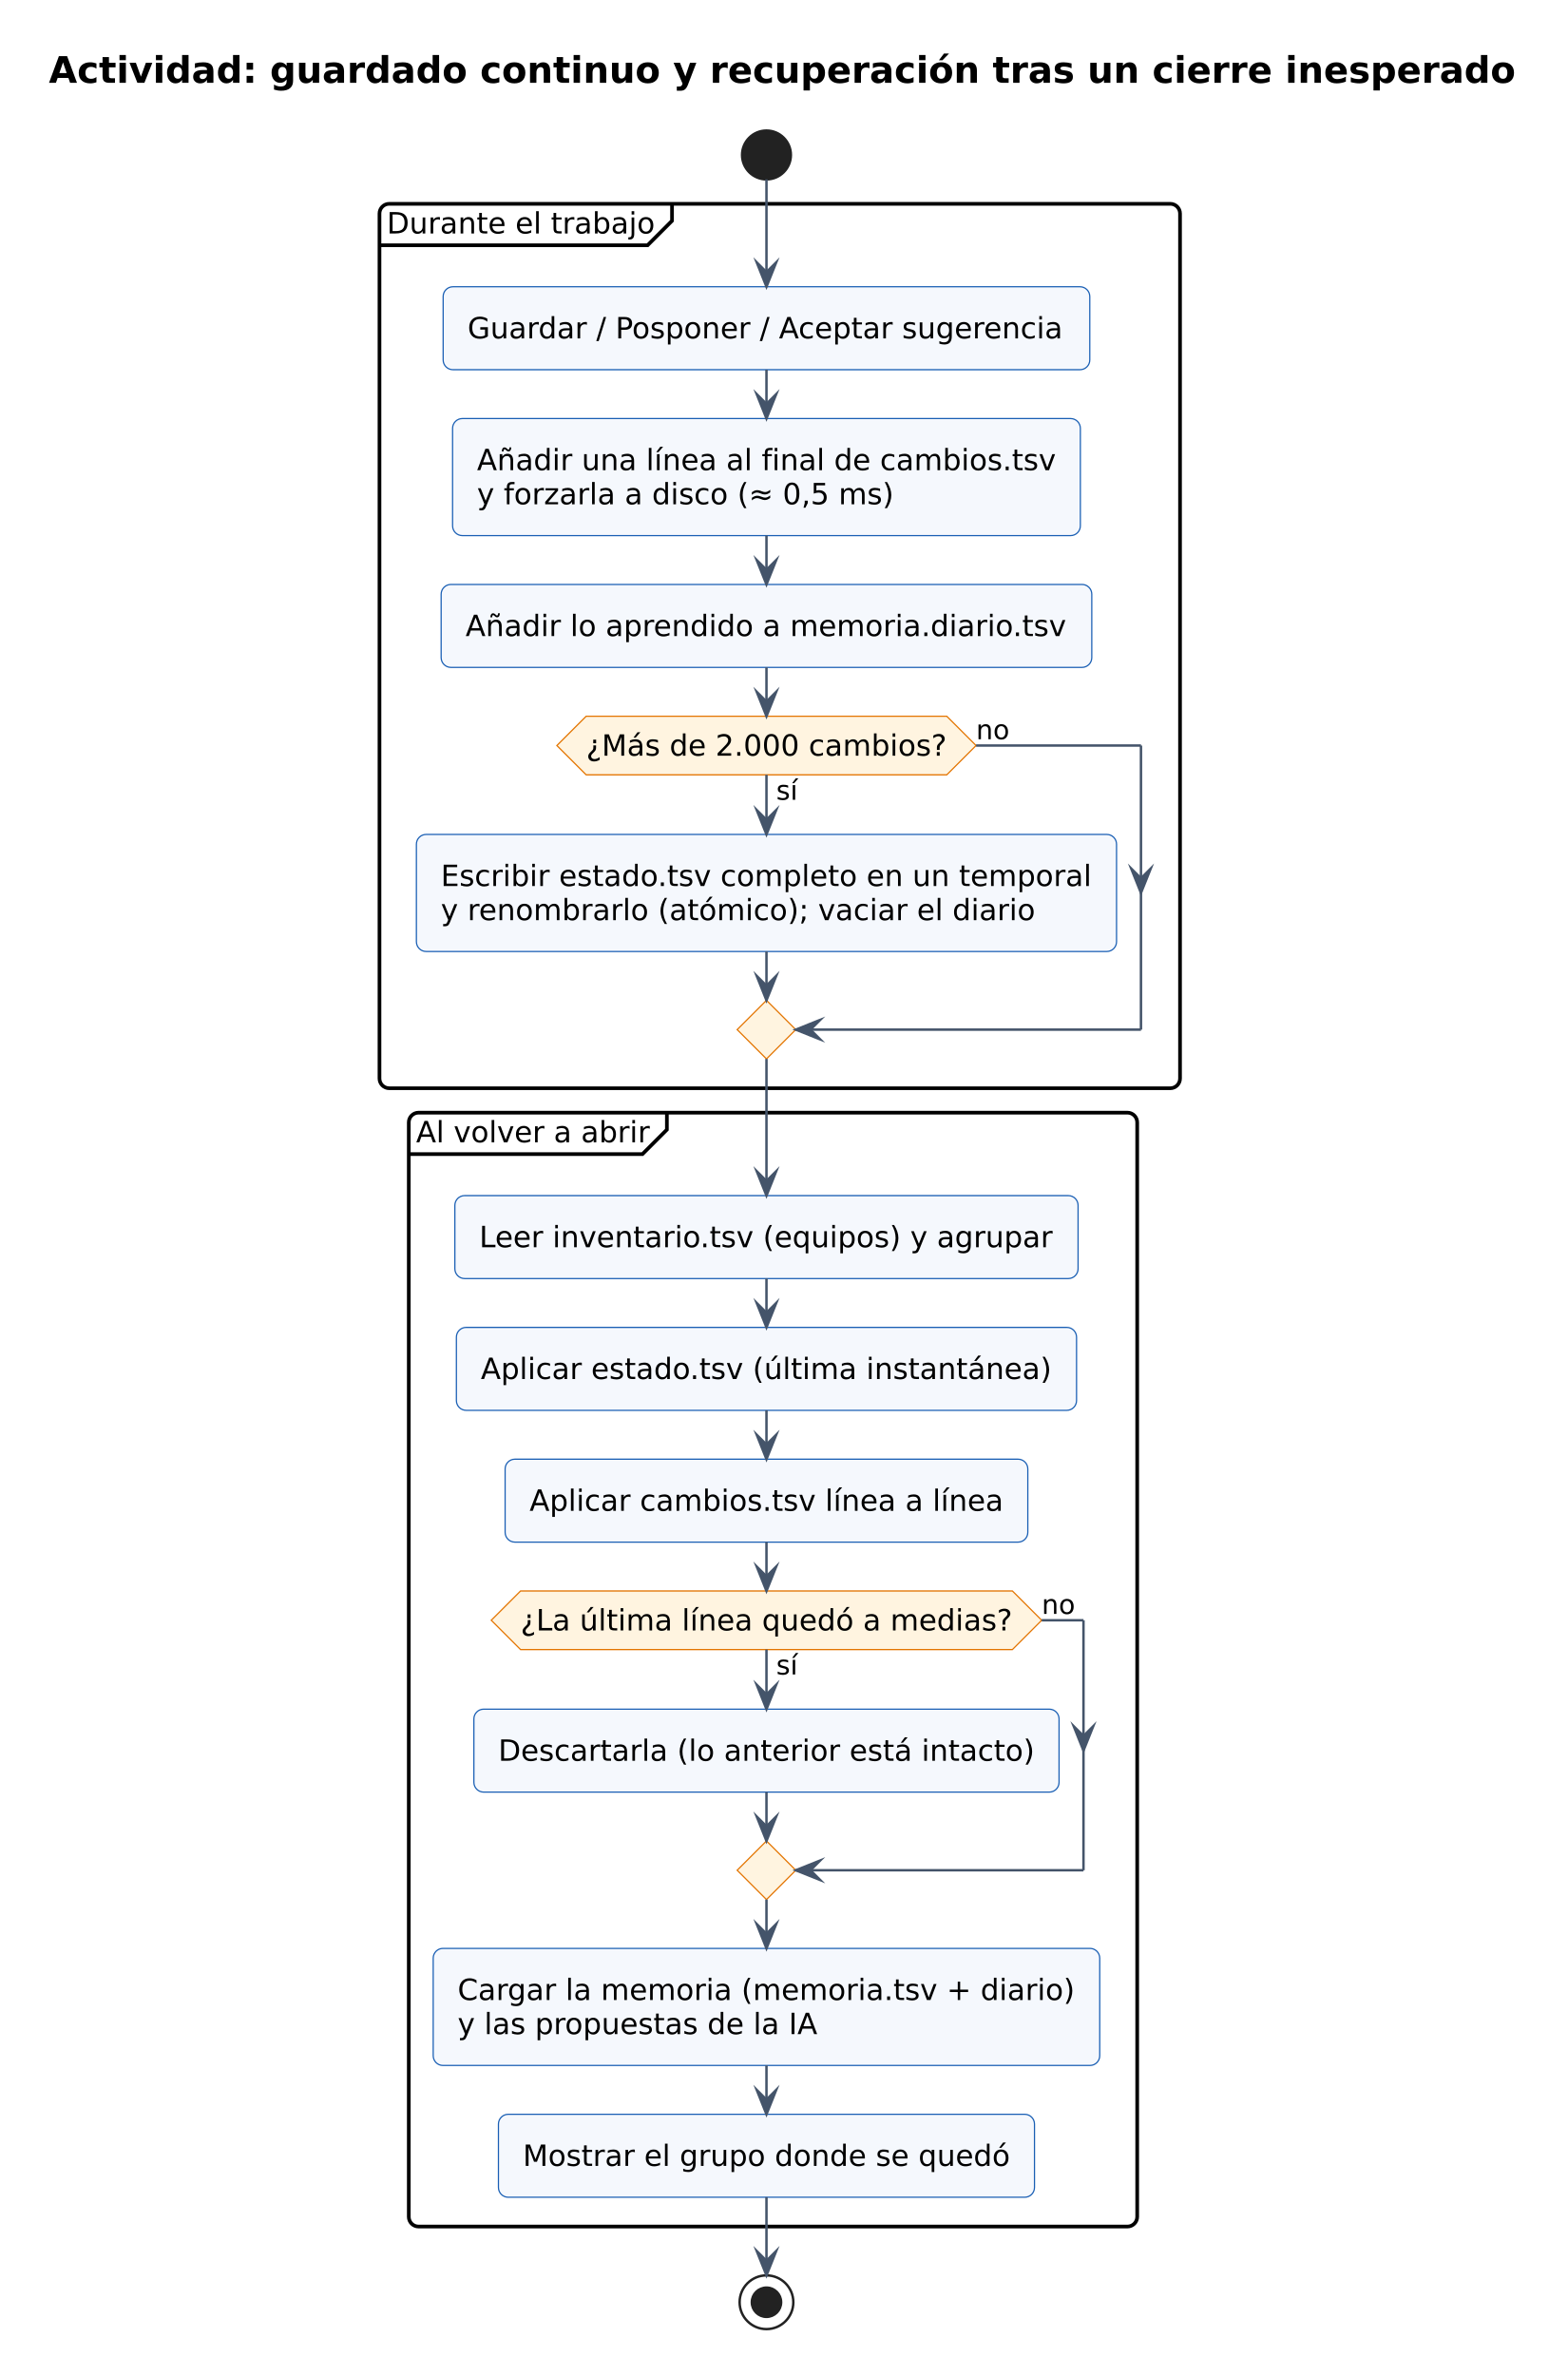
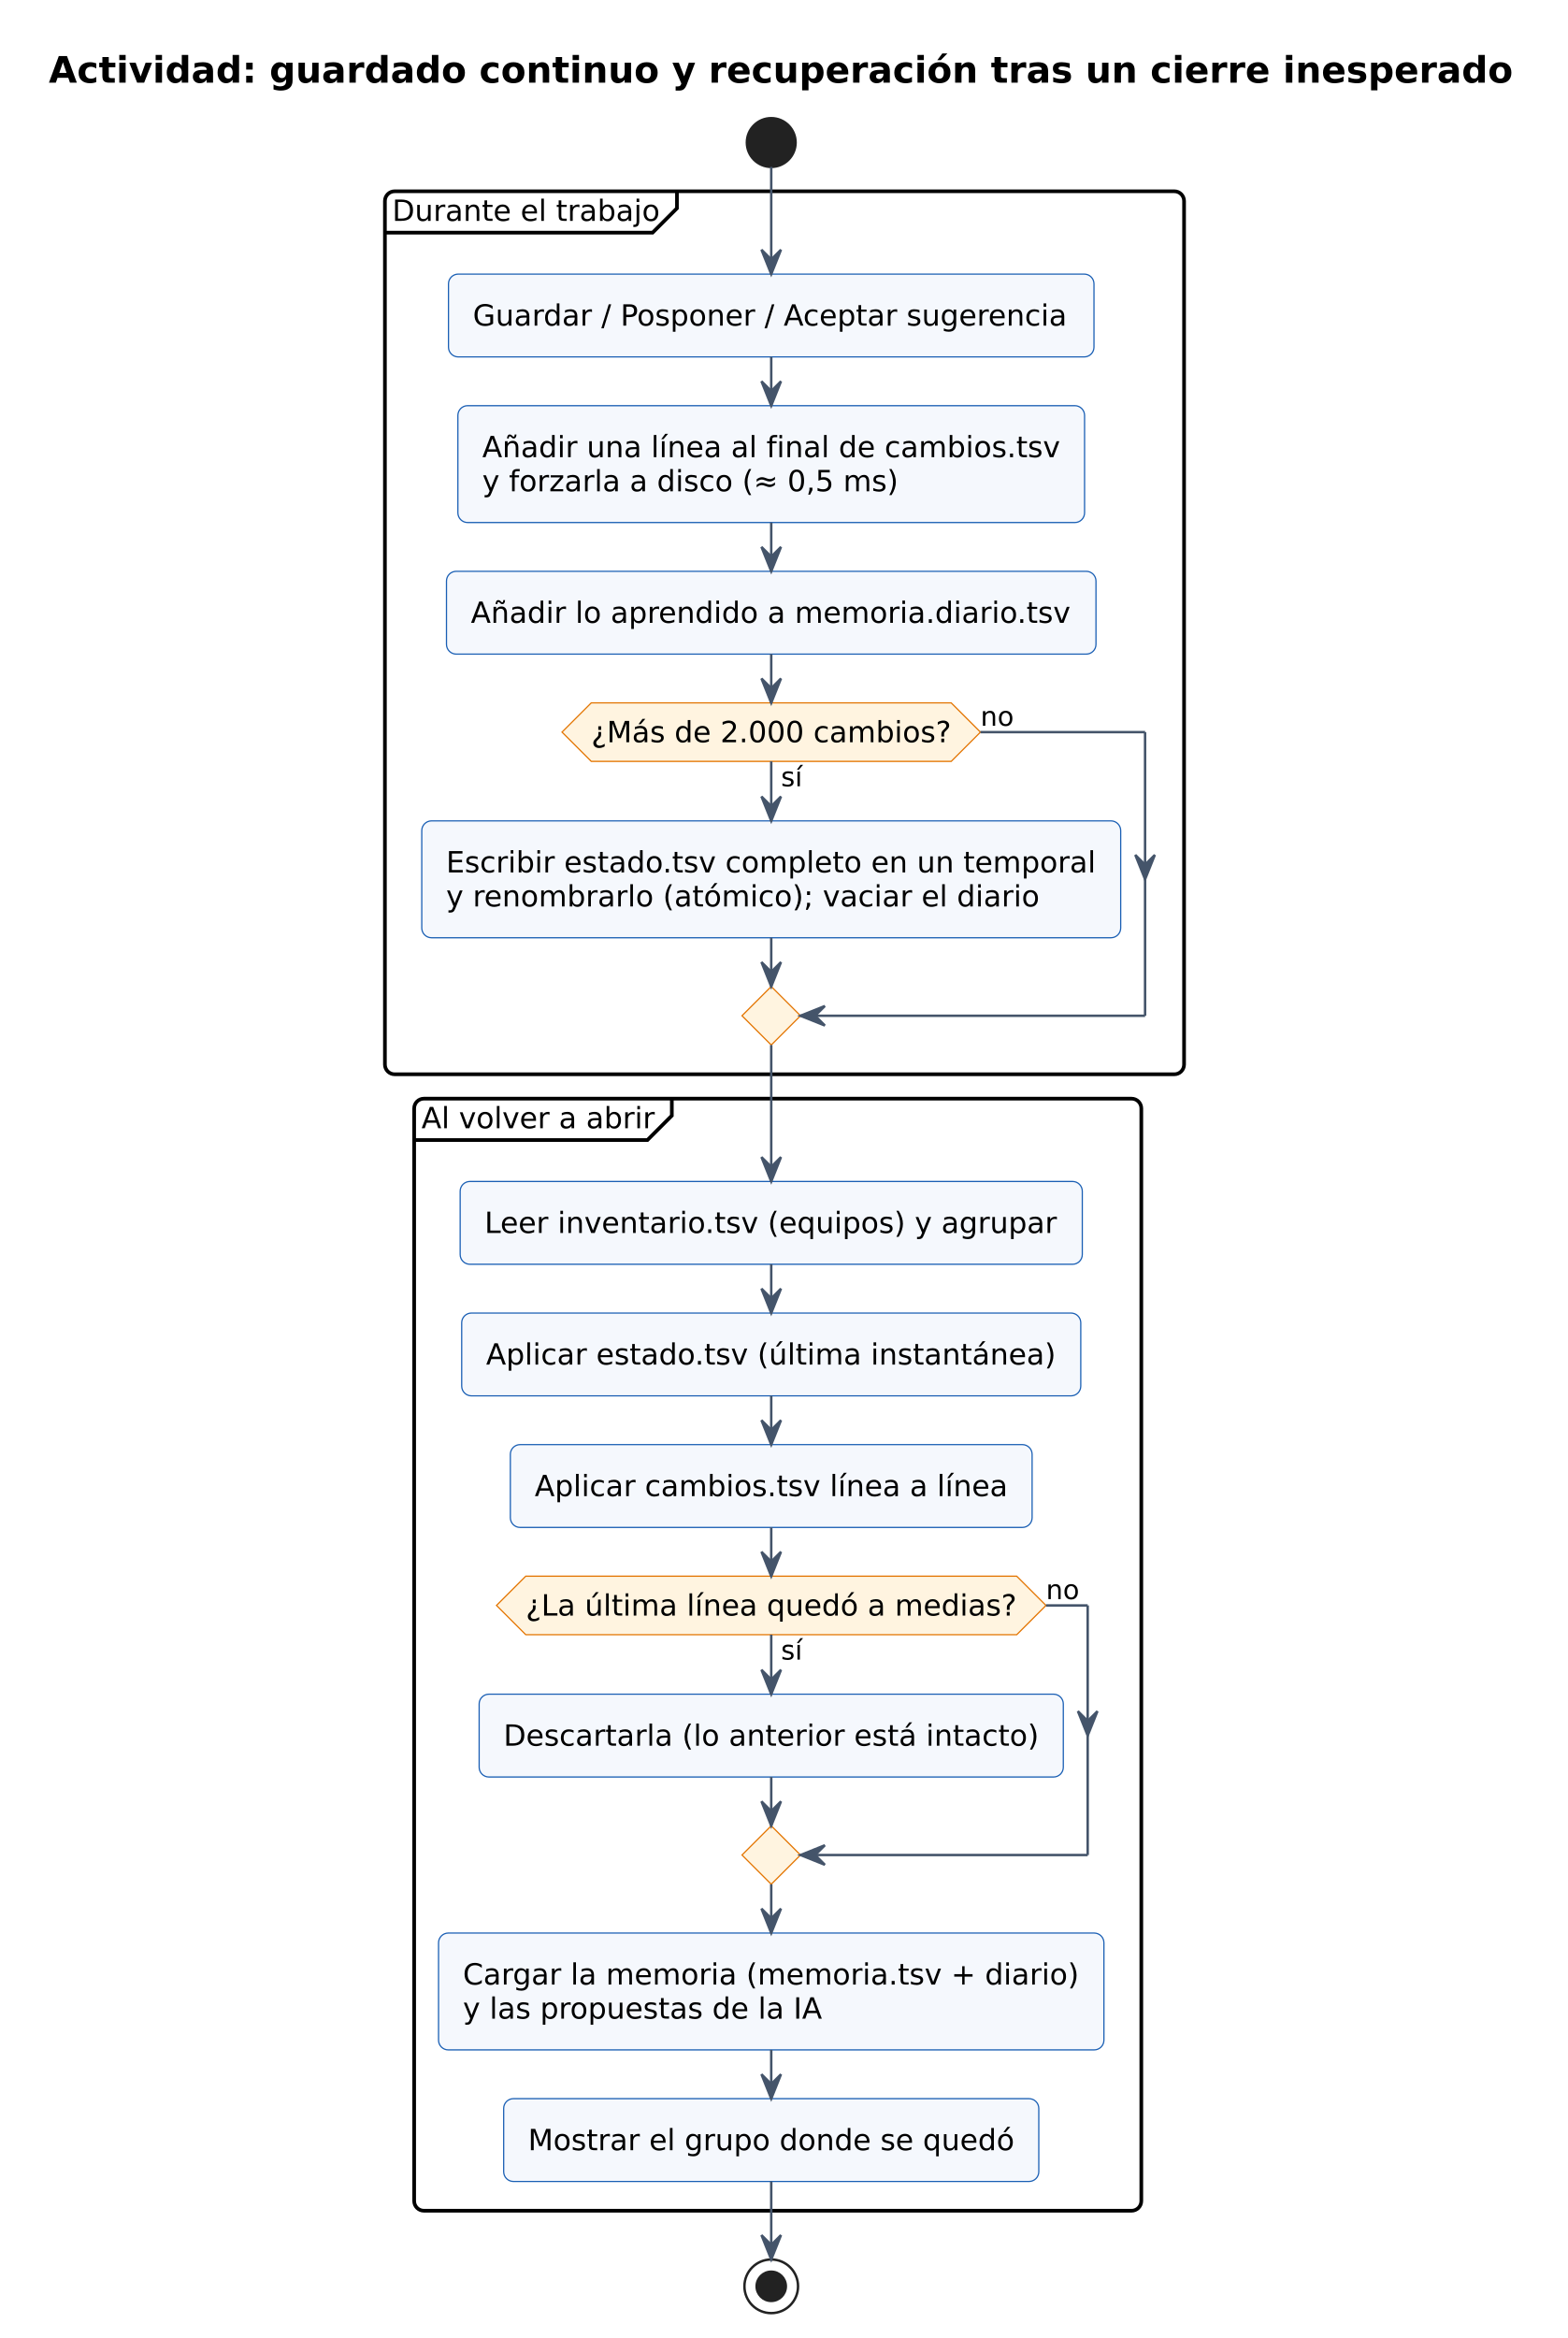
- <svg xmlns="http://www.w3.org/2000/svg" version="1.1" data-diagram-type="ACTIVITY" style="width:642px;height:973px;background:#FFFFFF;" width="642px" height="973px" viewBox="0 0 642 973" zoomAndPan="magnify" preserveAspectRatio="none" contentStyleType="text/css">
+ <svg xmlns="http://www.w3.org/2000/svg" contentStyleType="text/css" data-diagram-type="ACTIVITY" height="959px" preserveAspectRatio="none" style="width:643px;height:959px;background:#FFFFFF;" version="1.1" viewBox="0 0 643 959" width="643px" zoomAndPan="magnify">
  <defs />
-   <g font-family="sans-serif" lengthAdjust="spacing">
+   <g>
    <g class="title" data-source-line="2">
-       <text x="20" y="33.923" fill="#000" font-size="15" textLength="600.703" font-weight="700" font-family="'DejaVu Sans'">Actividad: guardado continuo y recuperación tras un cierre inesperado</text>
+       <text fill="#000000" font-family="DejaVu Sans" font-size="15" font-weight="bold" lengthAdjust="spacing" textLength="600.703" x="20" y="33.923">Actividad: guardado continuo y recuperación tras un cierre inesperado</text>
    </g>
-     <ellipse cx="313.911" cy="63.461" rx="10" ry="10" fill="#222" style="stroke:#222;stroke-width:1;" />
-     <rect x="155.418" y="83.461" width="327.866" height="362.184" fill="none" style="stroke:#000;stroke-width:1.5;" rx="4" ry="4" />
-     <path d="M275.229,83.461 L275.229,90.43 L265.229,100.43 L155.418,100.43" style="stroke:#000;stroke-width:1.5;" fill="none" />
-     <text x="158.418" y="95.6" fill="#000" font-size="12" textLength="109.811" font-family="'DejaVu Sans'">Durante el trabajo</text>
-     <rect x="181.497" y="117.43" width="264.828" height="33.969" fill="#F5F8FD" style="stroke:#1A5FB4;stroke-width:0.5;" rx="4" ry="4" />
-     <text x="191.497" y="138.568" fill="#000" font-size="12" textLength="244.828" font-family="'DejaVu Sans'">Guardar / Posponer / Aceptar sugerencia</text>
-     <rect x="185.355" y="171.398" width="257.111" height="47.938" fill="#F5F8FD" style="stroke:#1A5FB4;stroke-width:0.5;" rx="4" ry="4" />
-     <text x="195.355" y="192.537" fill="#000" font-size="12" textLength="237.111" font-family="'DejaVu Sans'">Añadir una línea al final de cambios.tsv</text>
-     <text x="195.355" y="206.506" fill="#000" font-size="12" textLength="170.701" font-family="'DejaVu Sans'">y forzarla a disco (≈ 0,5 ms)</text>
-     <rect x="180.676" y="239.336" width="266.469" height="33.969" fill="#F5F8FD" style="stroke:#1A5FB4;stroke-width:0.5;" rx="4" ry="4" />
-     <text x="190.676" y="260.475" fill="#000" font-size="12" textLength="246.469" font-family="'DejaVu Sans'">Añadir lo aprendido a memoria.diario.tsv</text>
-     <rect x="170.537" y="341.707" width="286.748" height="47.938" fill="#F5F8FD" style="stroke:#1A5FB4;stroke-width:0.5;" rx="4" ry="4" />
-     <text x="180.537" y="362.846" fill="#000" font-size="12" textLength="266.748" font-family="'DejaVu Sans'">Escribir estado.tsv completo en un temporal</text>
-     <text x="180.537" y="376.814" fill="#000" font-size="12" textLength="243.715" font-family="'DejaVu Sans'">y renombrarlo (atómico); vaciar el diario</text>
-     <polygon points="240.071,293.305,387.75,293.305,399.75,305.305,387.75,317.305,240.071,317.305,228.071,305.305,240.071,293.305" fill="#FFF4E0" style="stroke:#E37400;stroke-width:0.5;stroke-linejoin:miter;stroke-miterlimit:10;" />
-     <text x="317.911" y="327.515" fill="#000" font-size="11" textLength="8.787" font-family="'DejaVu Sans'">sí</text>
-     <text x="240.071" y="309.459" fill="#000" font-size="12" textLength="147.68" font-family="'DejaVu Sans'">¿Más de 2.000 cambios?</text>
-     <text x="399.75" y="302.71" fill="#000" font-size="11" textLength="13.702" font-family="'DejaVu Sans'">no</text>
-     <polygon points="313.911,409.645,325.911,421.645,313.911,433.645,301.911,421.645,313.911,409.645" fill="#FFF4E0" style="stroke:#E37400;stroke-width:0.5;stroke-linejoin:miter;stroke-miterlimit:10;" />
-     <rect x="167.418" y="455.645" width="298.323" height="456.152" fill="none" style="stroke:#000;stroke-width:1.5;" rx="4" ry="4" />
-     <path d="M273.125,455.645 L273.125,462.613 L263.125,472.613 L167.418,472.613" style="stroke:#000;stroke-width:1.5;" fill="none" />
-     <text x="170.418" y="467.783" fill="#000" font-size="12" textLength="95.707" font-family="'DejaVu Sans'">Al volver a abrir</text>
-     <rect x="186.29" y="489.613" width="255.242" height="33.969" fill="#F5F8FD" style="stroke:#1A5FB4;stroke-width:0.5;" rx="4" ry="4" />
-     <text x="196.29" y="510.752" fill="#000" font-size="12" textLength="235.242" font-family="'DejaVu Sans'">Leer inventario.tsv (equipos) y agrupar</text>
-     <rect x="186.917" y="543.582" width="253.988" height="33.969" fill="#F5F8FD" style="stroke:#1A5FB4;stroke-width:0.5;" rx="4" ry="4" />
-     <text x="196.917" y="564.721" fill="#000" font-size="12" textLength="233.988" font-family="'DejaVu Sans'">Aplicar estado.tsv (última instantánea)</text>
-     <rect x="206.876" y="597.551" width="214.068" height="33.969" fill="#F5F8FD" style="stroke:#1A5FB4;stroke-width:0.5;" rx="4" ry="4" />
-     <text x="216.876" y="618.689" fill="#000" font-size="12" textLength="194.068" font-family="'DejaVu Sans'">Aplicar cambios.tsv línea a línea</text>
-     <rect x="194.08" y="699.922" width="239.662" height="33.969" fill="#F5F8FD" style="stroke:#1A5FB4;stroke-width:0.5;" rx="4" ry="4" />
-     <text x="204.08" y="721.061" fill="#000" font-size="12" textLength="219.662" font-family="'DejaVu Sans'">Descartarla (lo anterior está intacto)</text>
-     <polygon points="213.197,651.52,414.625,651.52,426.625,663.52,414.625,675.52,213.197,675.52,201.197,663.52,213.197,651.52" fill="#FFF4E0" style="stroke:#E37400;stroke-width:0.5;stroke-linejoin:miter;stroke-miterlimit:10;" />
-     <text x="317.911" y="685.73" fill="#000" font-size="11" textLength="8.787" font-family="'DejaVu Sans'">sí</text>
-     <text x="213.197" y="667.674" fill="#000" font-size="12" textLength="201.428" font-family="'DejaVu Sans'">¿La última línea quedó a medias?</text>
-     <text x="426.625" y="660.925" fill="#000" font-size="11" textLength="13.702" font-family="'DejaVu Sans'">no</text>
-     <polygon points="313.911,753.891,325.911,765.891,313.911,777.891,301.911,765.891,313.911,753.891" fill="#FFF4E0" style="stroke:#E37400;stroke-width:0.5;stroke-linejoin:miter;stroke-miterlimit:10;" />
-     <rect x="177.418" y="797.891" width="272.984" height="47.938" fill="#F5F8FD" style="stroke:#1A5FB4;stroke-width:0.5;" rx="4" ry="4" />
-     <text x="187.418" y="819.029" fill="#000" font-size="12" textLength="252.984" font-family="'DejaVu Sans'">Cargar la memoria (memoria.tsv + diario)</text>
-     <text x="187.418" y="832.998" fill="#000" font-size="12" textLength="147.609" font-family="'DejaVu Sans'">y las propuestas de la IA</text>
-     <rect x="204.14" y="865.828" width="219.541" height="33.969" fill="#F5F8FD" style="stroke:#1A5FB4;stroke-width:0.5;" rx="4" ry="4" />
-     <text x="214.14" y="886.967" fill="#000" font-size="12" textLength="199.541" font-family="'DejaVu Sans'">Mostrar el grupo donde se quedó</text>
-     <ellipse cx="313.911" cy="942.797" rx="11" ry="11" fill="none" style="stroke:#222;stroke-width:1;" />
-     <ellipse cx="313.911" cy="942.797" rx="6" ry="6" fill="#222" style="stroke:#222;stroke-width:1;" />
-     <line x1="313.911" y1="151.398" x2="313.911" y2="171.398" style="stroke:#44546A;stroke-width:1;" />
-     <polygon points="309.911,161.398,313.911,171.398,317.911,161.398,313.911,165.398" fill="#44546A" style="stroke:#44546A;stroke-width:1;stroke-linejoin:miter;stroke-miterlimit:10;" />
-     <line x1="313.911" y1="219.336" x2="313.911" y2="239.336" style="stroke:#44546A;stroke-width:1;" />
-     <polygon points="309.911,229.336,313.911,239.336,317.911,229.336,313.911,233.336" fill="#44546A" style="stroke:#44546A;stroke-width:1;stroke-linejoin:miter;stroke-miterlimit:10;" />
-     <line x1="313.911" y1="317.305" x2="313.911" y2="341.707" style="stroke:#44546A;stroke-width:1;" />
-     <polygon points="309.911,331.707,313.911,341.707,317.911,331.707,313.911,335.707" fill="#44546A" style="stroke:#44546A;stroke-width:1;stroke-linejoin:miter;stroke-miterlimit:10;" />
-     <line x1="399.75" y1="305.305" x2="467.285" y2="305.305" style="stroke:#44546A;stroke-width:1;" />
-     <polygon points="463.285,355.676,467.285,365.676,471.285,355.676,467.285,359.676" fill="#44546A" style="stroke:#44546A;stroke-width:1;stroke-linejoin:miter;stroke-miterlimit:10;" />
-     <line x1="467.285" y1="305.305" x2="467.285" y2="421.645" style="stroke:#44546A;stroke-width:1;" />
-     <line x1="467.285" y1="421.645" x2="325.911" y2="421.645" style="stroke:#44546A;stroke-width:1;" />
-     <polygon points="335.911,417.645,325.911,421.645,335.911,425.645,331.911,421.645" fill="#44546A" style="stroke:#44546A;stroke-width:1;stroke-linejoin:miter;stroke-miterlimit:10;" />
-     <line x1="313.911" y1="389.645" x2="313.911" y2="409.645" style="stroke:#44546A;stroke-width:1;" />
-     <polygon points="309.911,399.645,313.911,409.645,317.911,399.645,313.911,403.645" fill="#44546A" style="stroke:#44546A;stroke-width:1;stroke-linejoin:miter;stroke-miterlimit:10;" />
-     <line x1="313.911" y1="273.305" x2="313.911" y2="293.305" style="stroke:#44546A;stroke-width:1;" />
-     <polygon points="309.911,283.305,313.911,293.305,317.911,283.305,313.911,287.305" fill="#44546A" style="stroke:#44546A;stroke-width:1;stroke-linejoin:miter;stroke-miterlimit:10;" />
-     <line x1="313.911" y1="73.461" x2="313.911" y2="117.43" style="stroke:#44546A;stroke-width:1;" />
-     <polygon points="309.911,107.43,313.911,117.43,317.911,107.43,313.911,111.43" fill="#44546A" style="stroke:#44546A;stroke-width:1;stroke-linejoin:miter;stroke-miterlimit:10;" />
-     <line x1="313.911" y1="523.582" x2="313.911" y2="543.582" style="stroke:#44546A;stroke-width:1;" />
-     <polygon points="309.911,533.582,313.911,543.582,317.911,533.582,313.911,537.582" fill="#44546A" style="stroke:#44546A;stroke-width:1;stroke-linejoin:miter;stroke-miterlimit:10;" />
-     <line x1="313.911" y1="577.551" x2="313.911" y2="597.551" style="stroke:#44546A;stroke-width:1;" />
-     <polygon points="309.911,587.551,313.911,597.551,317.911,587.551,313.911,591.551" fill="#44546A" style="stroke:#44546A;stroke-width:1;stroke-linejoin:miter;stroke-miterlimit:10;" />
-     <line x1="313.911" y1="675.52" x2="313.911" y2="699.922" style="stroke:#44546A;stroke-width:1;" />
-     <polygon points="309.911,689.922,313.911,699.922,317.911,689.922,313.911,693.922" fill="#44546A" style="stroke:#44546A;stroke-width:1;stroke-linejoin:miter;stroke-miterlimit:10;" />
-     <line x1="426.625" y1="663.52" x2="443.742" y2="663.52" style="stroke:#44546A;stroke-width:1;" />
-     <polygon points="439.742,706.906,443.742,716.906,447.742,706.906,443.742,710.906" fill="#44546A" style="stroke:#44546A;stroke-width:1;stroke-linejoin:miter;stroke-miterlimit:10;" />
-     <line x1="443.742" y1="663.52" x2="443.742" y2="765.891" style="stroke:#44546A;stroke-width:1;" />
-     <line x1="443.742" y1="765.891" x2="325.911" y2="765.891" style="stroke:#44546A;stroke-width:1;" />
-     <polygon points="335.911,761.891,325.911,765.891,335.911,769.891,331.911,765.891" fill="#44546A" style="stroke:#44546A;stroke-width:1;stroke-linejoin:miter;stroke-miterlimit:10;" />
-     <line x1="313.911" y1="733.891" x2="313.911" y2="753.891" style="stroke:#44546A;stroke-width:1;" />
-     <polygon points="309.911,743.891,313.911,753.891,317.911,743.891,313.911,747.891" fill="#44546A" style="stroke:#44546A;stroke-width:1;stroke-linejoin:miter;stroke-miterlimit:10;" />
-     <line x1="313.911" y1="631.52" x2="313.911" y2="651.52" style="stroke:#44546A;stroke-width:1;" />
-     <polygon points="309.911,641.52,313.911,651.52,317.911,641.52,313.911,645.52" fill="#44546A" style="stroke:#44546A;stroke-width:1;stroke-linejoin:miter;stroke-miterlimit:10;" />
-     <line x1="313.911" y1="777.891" x2="313.911" y2="797.891" style="stroke:#44546A;stroke-width:1;" />
-     <polygon points="309.911,787.891,313.911,797.891,317.911,787.891,313.911,791.891" fill="#44546A" style="stroke:#44546A;stroke-width:1;stroke-linejoin:miter;stroke-miterlimit:10;" />
-     <line x1="313.911" y1="845.828" x2="313.911" y2="865.828" style="stroke:#44546A;stroke-width:1;" />
-     <polygon points="309.911,855.828,313.911,865.828,317.911,855.828,313.911,859.828" fill="#44546A" style="stroke:#44546A;stroke-width:1;stroke-linejoin:miter;stroke-miterlimit:10;" />
-     <line x1="313.911" y1="433.645" x2="313.911" y2="489.613" style="stroke:#44546A;stroke-width:1;" />
-     <polygon points="309.911,479.613,313.911,489.613,317.911,479.613,313.911,483.613" fill="#44546A" style="stroke:#44546A;stroke-width:1;stroke-linejoin:miter;stroke-miterlimit:10;" />
-     <line x1="313.911" y1="899.797" x2="313.911" y2="931.797" style="stroke:#44546A;stroke-width:1;" />
-     <polygon points="309.911,921.797,313.911,931.797,317.911,921.797,313.911,925.797" fill="#44546A" style="stroke:#44546A;stroke-width:1;stroke-linejoin:miter;stroke-miterlimit:10;" />
+     <ellipse cx="316.411" cy="58.461" fill="#222222" rx="10" ry="10" style="stroke:#222222;stroke-width:1;" />
+     <rect fill="none" height="362.184" rx="4" ry="4" style="stroke:#000000;stroke-width:1.5;" width="327.866" x="157.918" y="78.461" />
+     <path d="M277.729,78.461 L277.729,85.43 L267.729,95.43 L157.918,95.43" fill="none" style="stroke:#000000;stroke-width:1.5;" />
+     <text fill="#000000" font-family="DejaVu Sans" font-size="12" lengthAdjust="spacing" textLength="109.811" x="160.918" y="90.6">Durante el trabajo</text>
+     <rect fill="#F5F8FD" height="33.969" rx="4" ry="4" style="stroke:#1A5FB4;stroke-width:0.5;" width="264.828" x="183.997" y="112.43" />
+     <text fill="#000000" font-family="DejaVu Sans" font-size="12" lengthAdjust="spacing" textLength="244.828" x="193.997" y="133.568">Guardar / Posponer / Aceptar sugerencia</text>
+     <rect fill="#F5F8FD" height="47.938" rx="4" ry="4" style="stroke:#1A5FB4;stroke-width:0.5;" width="257.111" x="187.855" y="166.398" />
+     <text fill="#000000" font-family="DejaVu Sans" font-size="12" lengthAdjust="spacing" textLength="237.111" x="197.855" y="187.537">Añadir una línea al final de cambios.tsv</text>
+     <text fill="#000000" font-family="DejaVu Sans" font-size="12" lengthAdjust="spacing" textLength="170.701" x="197.855" y="201.506">y forzarla a disco (≈ 0,5 ms)</text>
+     <rect fill="#F5F8FD" height="33.969" rx="4" ry="4" style="stroke:#1A5FB4;stroke-width:0.5;" width="266.469" x="183.176" y="234.336" />
+     <text fill="#000000" font-family="DejaVu Sans" font-size="12" lengthAdjust="spacing" textLength="246.469" x="193.176" y="255.475">Añadir lo aprendido a memoria.diario.tsv</text>
+     <rect fill="#F5F8FD" height="47.938" rx="4" ry="4" style="stroke:#1A5FB4;stroke-width:0.5;" width="286.748" x="173.037" y="336.707" />
+     <text fill="#000000" font-family="DejaVu Sans" font-size="12" lengthAdjust="spacing" textLength="266.748" x="183.037" y="357.846">Escribir estado.tsv completo en un temporal</text>
+     <text fill="#000000" font-family="DejaVu Sans" font-size="12" lengthAdjust="spacing" textLength="243.715" x="183.037" y="371.815">y renombrarlo (atómico); vaciar el diario</text>
+     <polygon fill="#FFF4E0" points="242.571,288.305,390.25,288.305,402.25,300.305,390.25,312.305,242.571,312.305,230.571,300.305,242.571,288.305" style="stroke:#E37400;stroke-width:0.5;" />
+     <text fill="#000000" font-family="DejaVu Sans" font-size="11" lengthAdjust="spacing" textLength="8.787" x="320.411" y="322.515">sí</text>
+     <text fill="#000000" font-family="DejaVu Sans" font-size="12" lengthAdjust="spacing" textLength="147.68" x="242.571" y="304.459">¿Más de 2.000 cambios?</text>
+     <text fill="#000000" font-family="DejaVu Sans" font-size="11" lengthAdjust="spacing" textLength="13.702" x="402.25" y="297.71">no</text>
+     <polygon fill="#FFF4E0" points="316.411,404.644,328.411,416.644,316.411,428.644,304.411,416.644,316.411,404.644" style="stroke:#E37400;stroke-width:0.5;" />
+     <rect fill="none" height="456.152" rx="4" ry="4" style="stroke:#000000;stroke-width:1.5;" width="298.323" x="169.918" y="450.644" />
+     <path d="M275.625,450.644 L275.625,457.613 L265.625,467.613 L169.918,467.613" fill="none" style="stroke:#000000;stroke-width:1.5;" />
+     <text fill="#000000" font-family="DejaVu Sans" font-size="12" lengthAdjust="spacing" textLength="95.707" x="172.918" y="462.783">Al volver a abrir</text>
+     <rect fill="#F5F8FD" height="33.969" rx="4" ry="4" style="stroke:#1A5FB4;stroke-width:0.5;" width="255.242" x="188.79" y="484.613" />
+     <text fill="#000000" font-family="DejaVu Sans" font-size="12" lengthAdjust="spacing" textLength="235.242" x="198.79" y="505.752">Leer inventario.tsv (equipos) y agrupar</text>
+     <rect fill="#F5F8FD" height="33.969" rx="4" ry="4" style="stroke:#1A5FB4;stroke-width:0.5;" width="253.988" x="189.417" y="538.582" />
+     <text fill="#000000" font-family="DejaVu Sans" font-size="12" lengthAdjust="spacing" textLength="233.988" x="199.417" y="559.721">Aplicar estado.tsv (última instantánea)</text>
+     <rect fill="#F5F8FD" height="33.969" rx="4" ry="4" style="stroke:#1A5FB4;stroke-width:0.5;" width="214.068" x="209.376" y="592.551" />
+     <text fill="#000000" font-family="DejaVu Sans" font-size="12" lengthAdjust="spacing" textLength="194.068" x="219.376" y="613.689">Aplicar cambios.tsv línea a línea</text>
+     <rect fill="#F5F8FD" height="33.969" rx="4" ry="4" style="stroke:#1A5FB4;stroke-width:0.5;" width="239.662" x="196.58" y="694.922" />
+     <text fill="#000000" font-family="DejaVu Sans" font-size="12" lengthAdjust="spacing" textLength="219.662" x="206.58" y="716.061">Descartarla (lo anterior está intacto)</text>
+     <polygon fill="#FFF4E0" points="215.697,646.519,417.125,646.519,429.125,658.519,417.125,670.519,215.697,670.519,203.697,658.519,215.697,646.519" style="stroke:#E37400;stroke-width:0.5;" />
+     <text fill="#000000" font-family="DejaVu Sans" font-size="11" lengthAdjust="spacing" textLength="8.787" x="320.411" y="680.73">sí</text>
+     <text fill="#000000" font-family="DejaVu Sans" font-size="12" lengthAdjust="spacing" textLength="201.428" x="215.697" y="662.674">¿La última línea quedó a medias?</text>
+     <text fill="#000000" font-family="DejaVu Sans" font-size="11" lengthAdjust="spacing" textLength="13.702" x="429.125" y="655.925">no</text>
+     <polygon fill="#FFF4E0" points="316.411,748.891,328.411,760.891,316.411,772.891,304.411,760.891,316.411,748.891" style="stroke:#E37400;stroke-width:0.5;" />
+     <rect fill="#F5F8FD" height="47.938" rx="4" ry="4" style="stroke:#1A5FB4;stroke-width:0.5;" width="272.984" x="179.918" y="792.891" />
+     <text fill="#000000" font-family="DejaVu Sans" font-size="12" lengthAdjust="spacing" textLength="252.984" x="189.918" y="814.029">Cargar la memoria (memoria.tsv + diario)</text>
+     <text fill="#000000" font-family="DejaVu Sans" font-size="12" lengthAdjust="spacing" textLength="147.609" x="189.918" y="827.998">y las propuestas de la IA</text>
+     <rect fill="#F5F8FD" height="33.969" rx="4" ry="4" style="stroke:#1A5FB4;stroke-width:0.5;" width="219.541" x="206.64" y="860.828" />
+     <text fill="#000000" font-family="DejaVu Sans" font-size="12" lengthAdjust="spacing" textLength="199.541" x="216.64" y="881.967">Mostrar el grupo donde se quedó</text>
+     <ellipse cx="316.411" cy="937.797" fill="none" rx="11" ry="11" style="stroke:#222222;stroke-width:1;" />
+     <ellipse cx="316.411" cy="937.797" fill="#222222" rx="6" ry="6" style="stroke:#222222;stroke-width:1;" />
+     <line style="stroke:#44546A;stroke-width:1;" x1="316.411" x2="316.411" y1="146.398" y2="166.398" />
+     <polygon fill="#44546A" points="312.411,156.398,316.411,166.398,320.411,156.398,316.411,160.398" style="stroke:#44546A;stroke-width:1;" />
+     <line style="stroke:#44546A;stroke-width:1;" x1="316.411" x2="316.411" y1="214.336" y2="234.336" />
+     <polygon fill="#44546A" points="312.411,224.336,316.411,234.336,320.411,224.336,316.411,228.336" style="stroke:#44546A;stroke-width:1;" />
+     <line style="stroke:#44546A;stroke-width:1;" x1="316.411" x2="316.411" y1="312.305" y2="336.707" />
+     <polygon fill="#44546A" points="312.411,326.707,316.411,336.707,320.411,326.707,316.411,330.707" style="stroke:#44546A;stroke-width:1;" />
+     <line style="stroke:#44546A;stroke-width:1;" x1="402.25" x2="469.785" y1="300.305" y2="300.305" />
+     <polygon fill="#44546A" points="465.785,350.676,469.785,360.676,473.785,350.676,469.785,354.676" style="stroke:#44546A;stroke-width:1;" />
+     <line style="stroke:#44546A;stroke-width:1;" x1="469.785" x2="469.785" y1="300.305" y2="416.644" />
+     <line style="stroke:#44546A;stroke-width:1;" x1="469.785" x2="328.411" y1="416.644" y2="416.644" />
+     <polygon fill="#44546A" points="338.411,412.644,328.411,416.644,338.411,420.644,334.411,416.644" style="stroke:#44546A;stroke-width:1;" />
+     <line style="stroke:#44546A;stroke-width:1;" x1="316.411" x2="316.411" y1="384.644" y2="404.644" />
+     <polygon fill="#44546A" points="312.411,394.644,316.411,404.644,320.411,394.644,316.411,398.644" style="stroke:#44546A;stroke-width:1;" />
+     <line style="stroke:#44546A;stroke-width:1;" x1="316.411" x2="316.411" y1="268.305" y2="288.305" />
+     <polygon fill="#44546A" points="312.411,278.305,316.411,288.305,320.411,278.305,316.411,282.305" style="stroke:#44546A;stroke-width:1;" />
+     <line style="stroke:#44546A;stroke-width:1;" x1="316.411" x2="316.411" y1="68.461" y2="112.43" />
+     <polygon fill="#44546A" points="312.411,102.43,316.411,112.43,320.411,102.43,316.411,106.43" style="stroke:#44546A;stroke-width:1;" />
+     <line style="stroke:#44546A;stroke-width:1;" x1="316.411" x2="316.411" y1="518.582" y2="538.582" />
+     <polygon fill="#44546A" points="312.411,528.582,316.411,538.582,320.411,528.582,316.411,532.582" style="stroke:#44546A;stroke-width:1;" />
+     <line style="stroke:#44546A;stroke-width:1;" x1="316.411" x2="316.411" y1="572.551" y2="592.551" />
+     <polygon fill="#44546A" points="312.411,582.551,316.411,592.551,320.411,582.551,316.411,586.551" style="stroke:#44546A;stroke-width:1;" />
+     <line style="stroke:#44546A;stroke-width:1;" x1="316.411" x2="316.411" y1="670.519" y2="694.922" />
+     <polygon fill="#44546A" points="312.411,684.922,316.411,694.922,320.411,684.922,316.411,688.922" style="stroke:#44546A;stroke-width:1;" />
+     <line style="stroke:#44546A;stroke-width:1;" x1="429.125" x2="446.242" y1="658.519" y2="658.519" />
+     <polygon fill="#44546A" points="442.242,701.906,446.242,711.906,450.242,701.906,446.242,705.906" style="stroke:#44546A;stroke-width:1;" />
+     <line style="stroke:#44546A;stroke-width:1;" x1="446.242" x2="446.242" y1="658.519" y2="760.891" />
+     <line style="stroke:#44546A;stroke-width:1;" x1="446.242" x2="328.411" y1="760.891" y2="760.891" />
+     <polygon fill="#44546A" points="338.411,756.891,328.411,760.891,338.411,764.891,334.411,760.891" style="stroke:#44546A;stroke-width:1;" />
+     <line style="stroke:#44546A;stroke-width:1;" x1="316.411" x2="316.411" y1="728.891" y2="748.891" />
+     <polygon fill="#44546A" points="312.411,738.891,316.411,748.891,320.411,738.891,316.411,742.891" style="stroke:#44546A;stroke-width:1;" />
+     <line style="stroke:#44546A;stroke-width:1;" x1="316.411" x2="316.411" y1="626.519" y2="646.519" />
+     <polygon fill="#44546A" points="312.411,636.519,316.411,646.519,320.411,636.519,316.411,640.519" style="stroke:#44546A;stroke-width:1;" />
+     <line style="stroke:#44546A;stroke-width:1;" x1="316.411" x2="316.411" y1="772.891" y2="792.891" />
+     <polygon fill="#44546A" points="312.411,782.891,316.411,792.891,320.411,782.891,316.411,786.891" style="stroke:#44546A;stroke-width:1;" />
+     <line style="stroke:#44546A;stroke-width:1;" x1="316.411" x2="316.411" y1="840.828" y2="860.828" />
+     <polygon fill="#44546A" points="312.411,850.828,316.411,860.828,320.411,850.828,316.411,854.828" style="stroke:#44546A;stroke-width:1;" />
+     <line style="stroke:#44546A;stroke-width:1;" x1="316.411" x2="316.411" y1="428.644" y2="484.613" />
+     <polygon fill="#44546A" points="312.411,474.613,316.411,484.613,320.411,474.613,316.411,478.613" style="stroke:#44546A;stroke-width:1;" />
+     <line style="stroke:#44546A;stroke-width:1;" x1="316.411" x2="316.411" y1="894.797" y2="926.797" />
+     <polygon fill="#44546A" points="312.411,916.797,316.411,926.797,320.411,916.797,316.411,920.797" style="stroke:#44546A;stroke-width:1;" />
  </g>
</svg>
